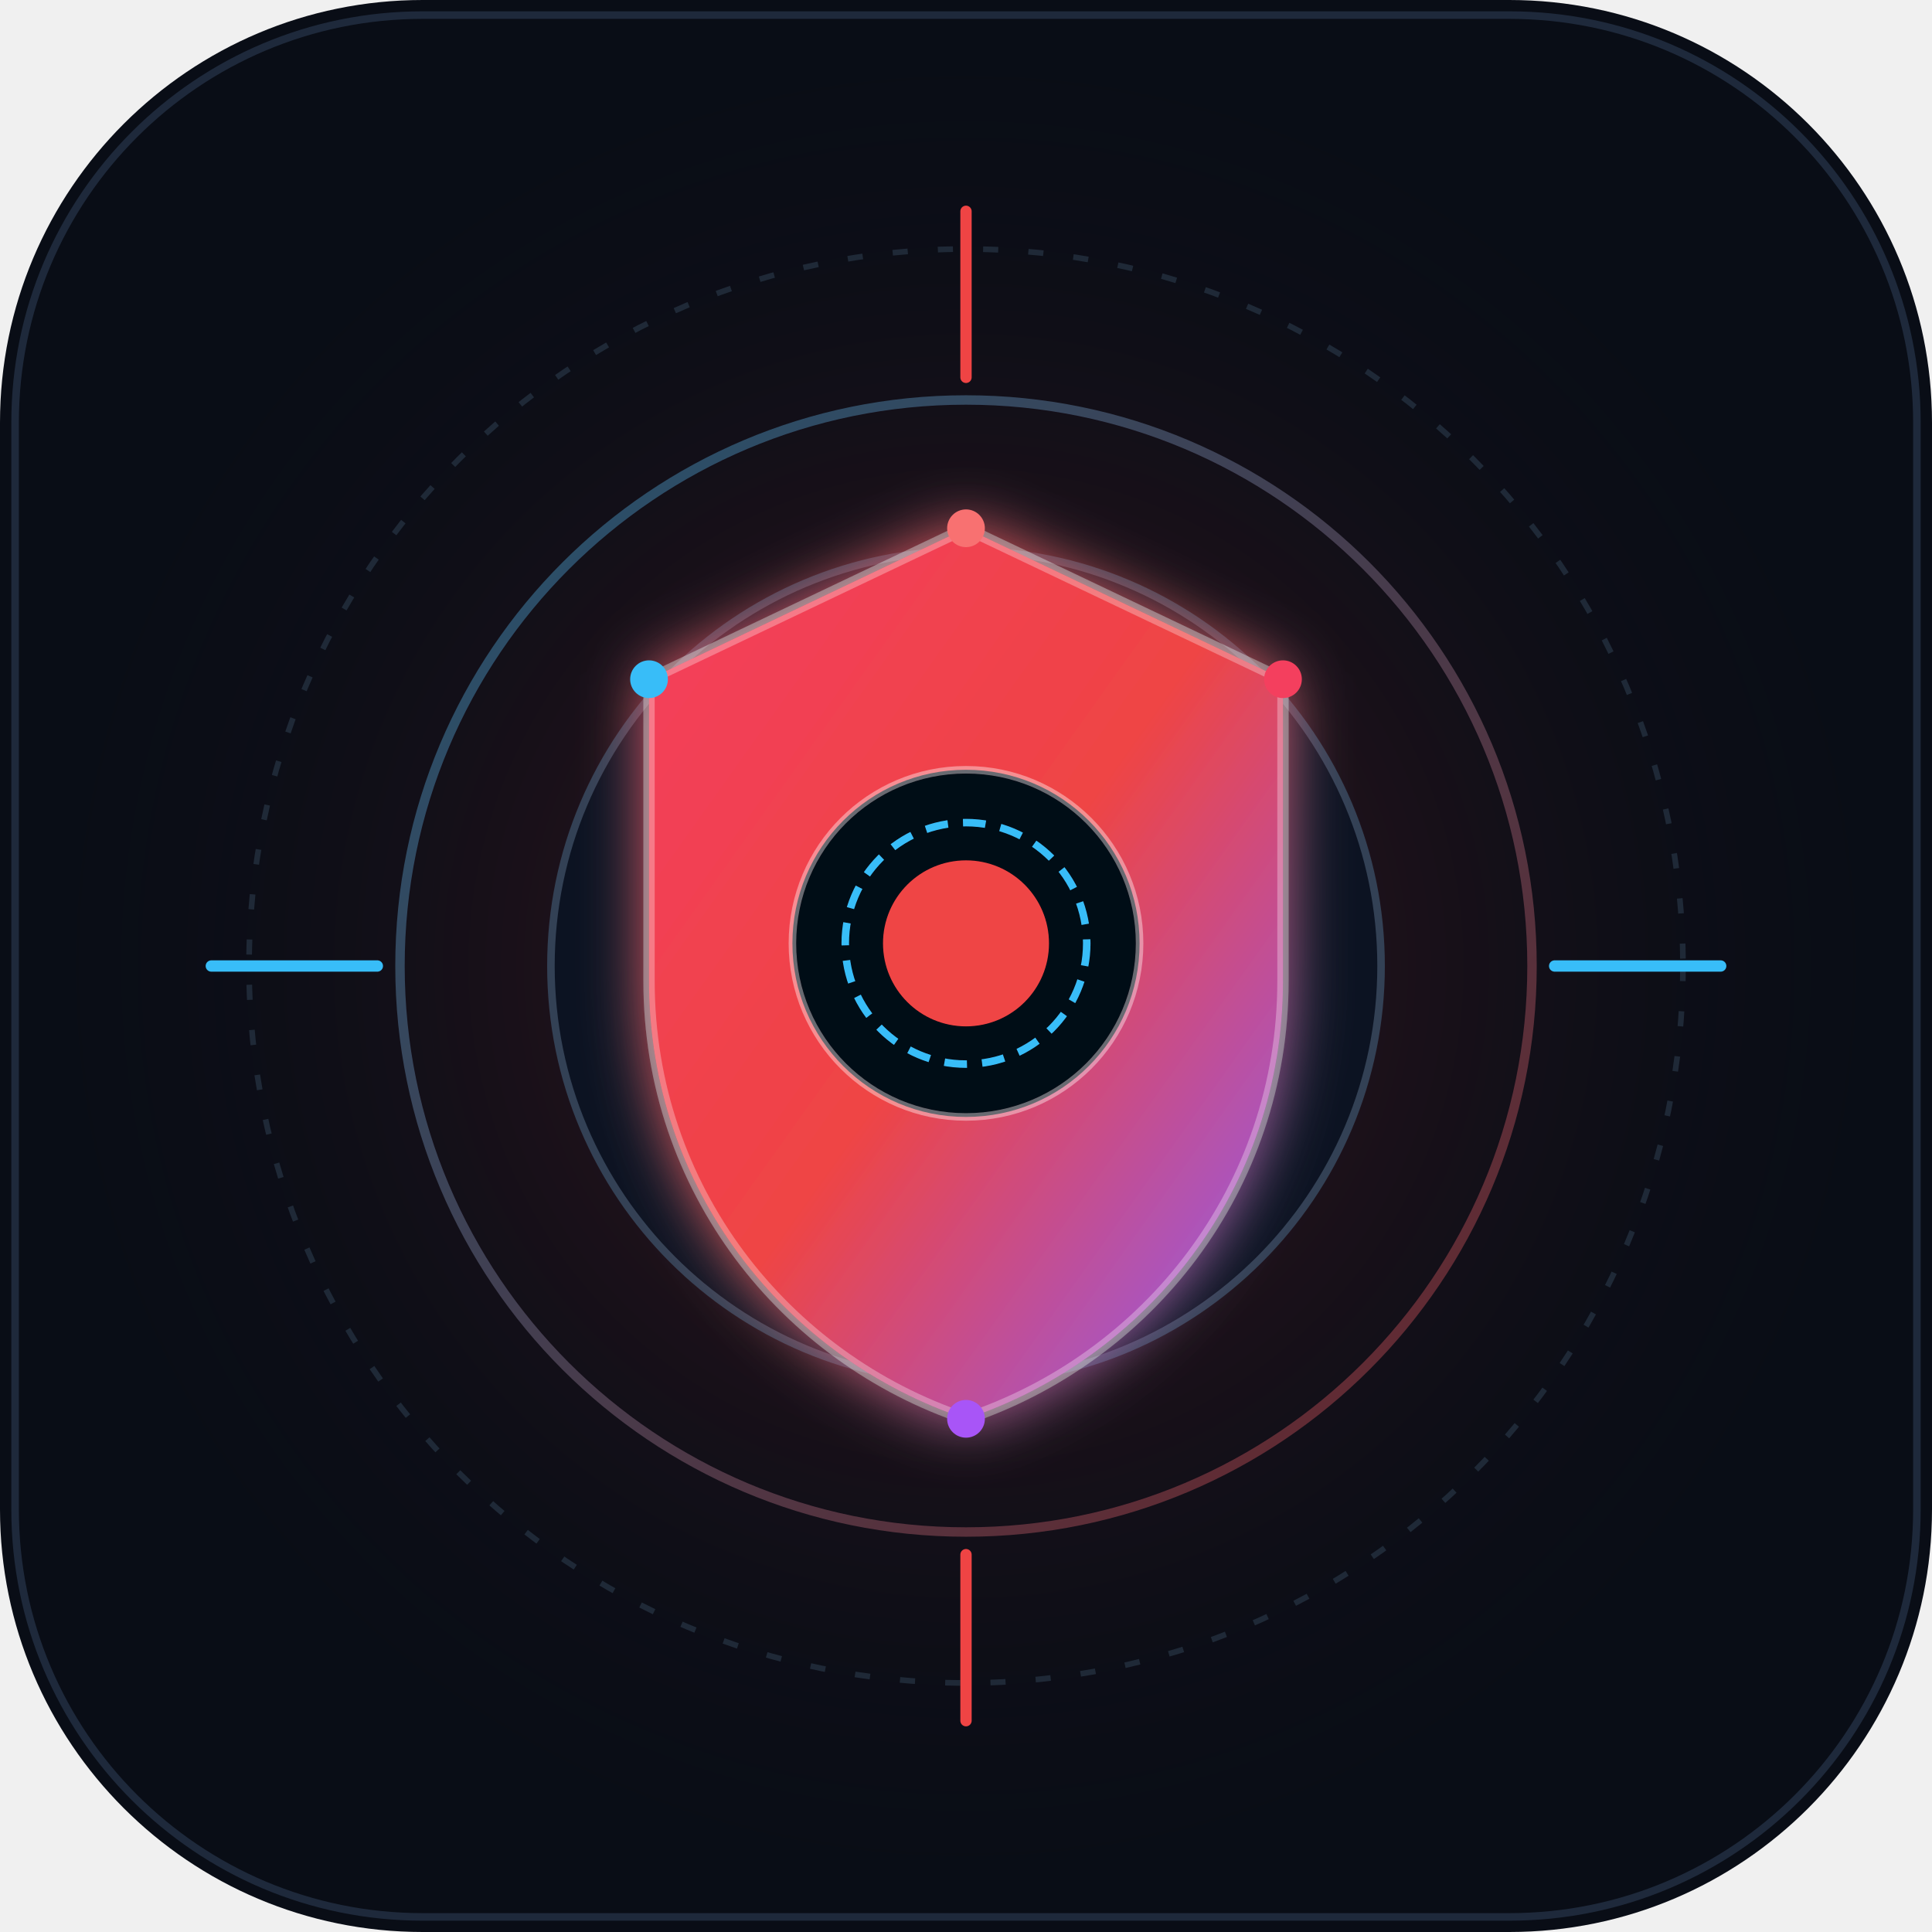
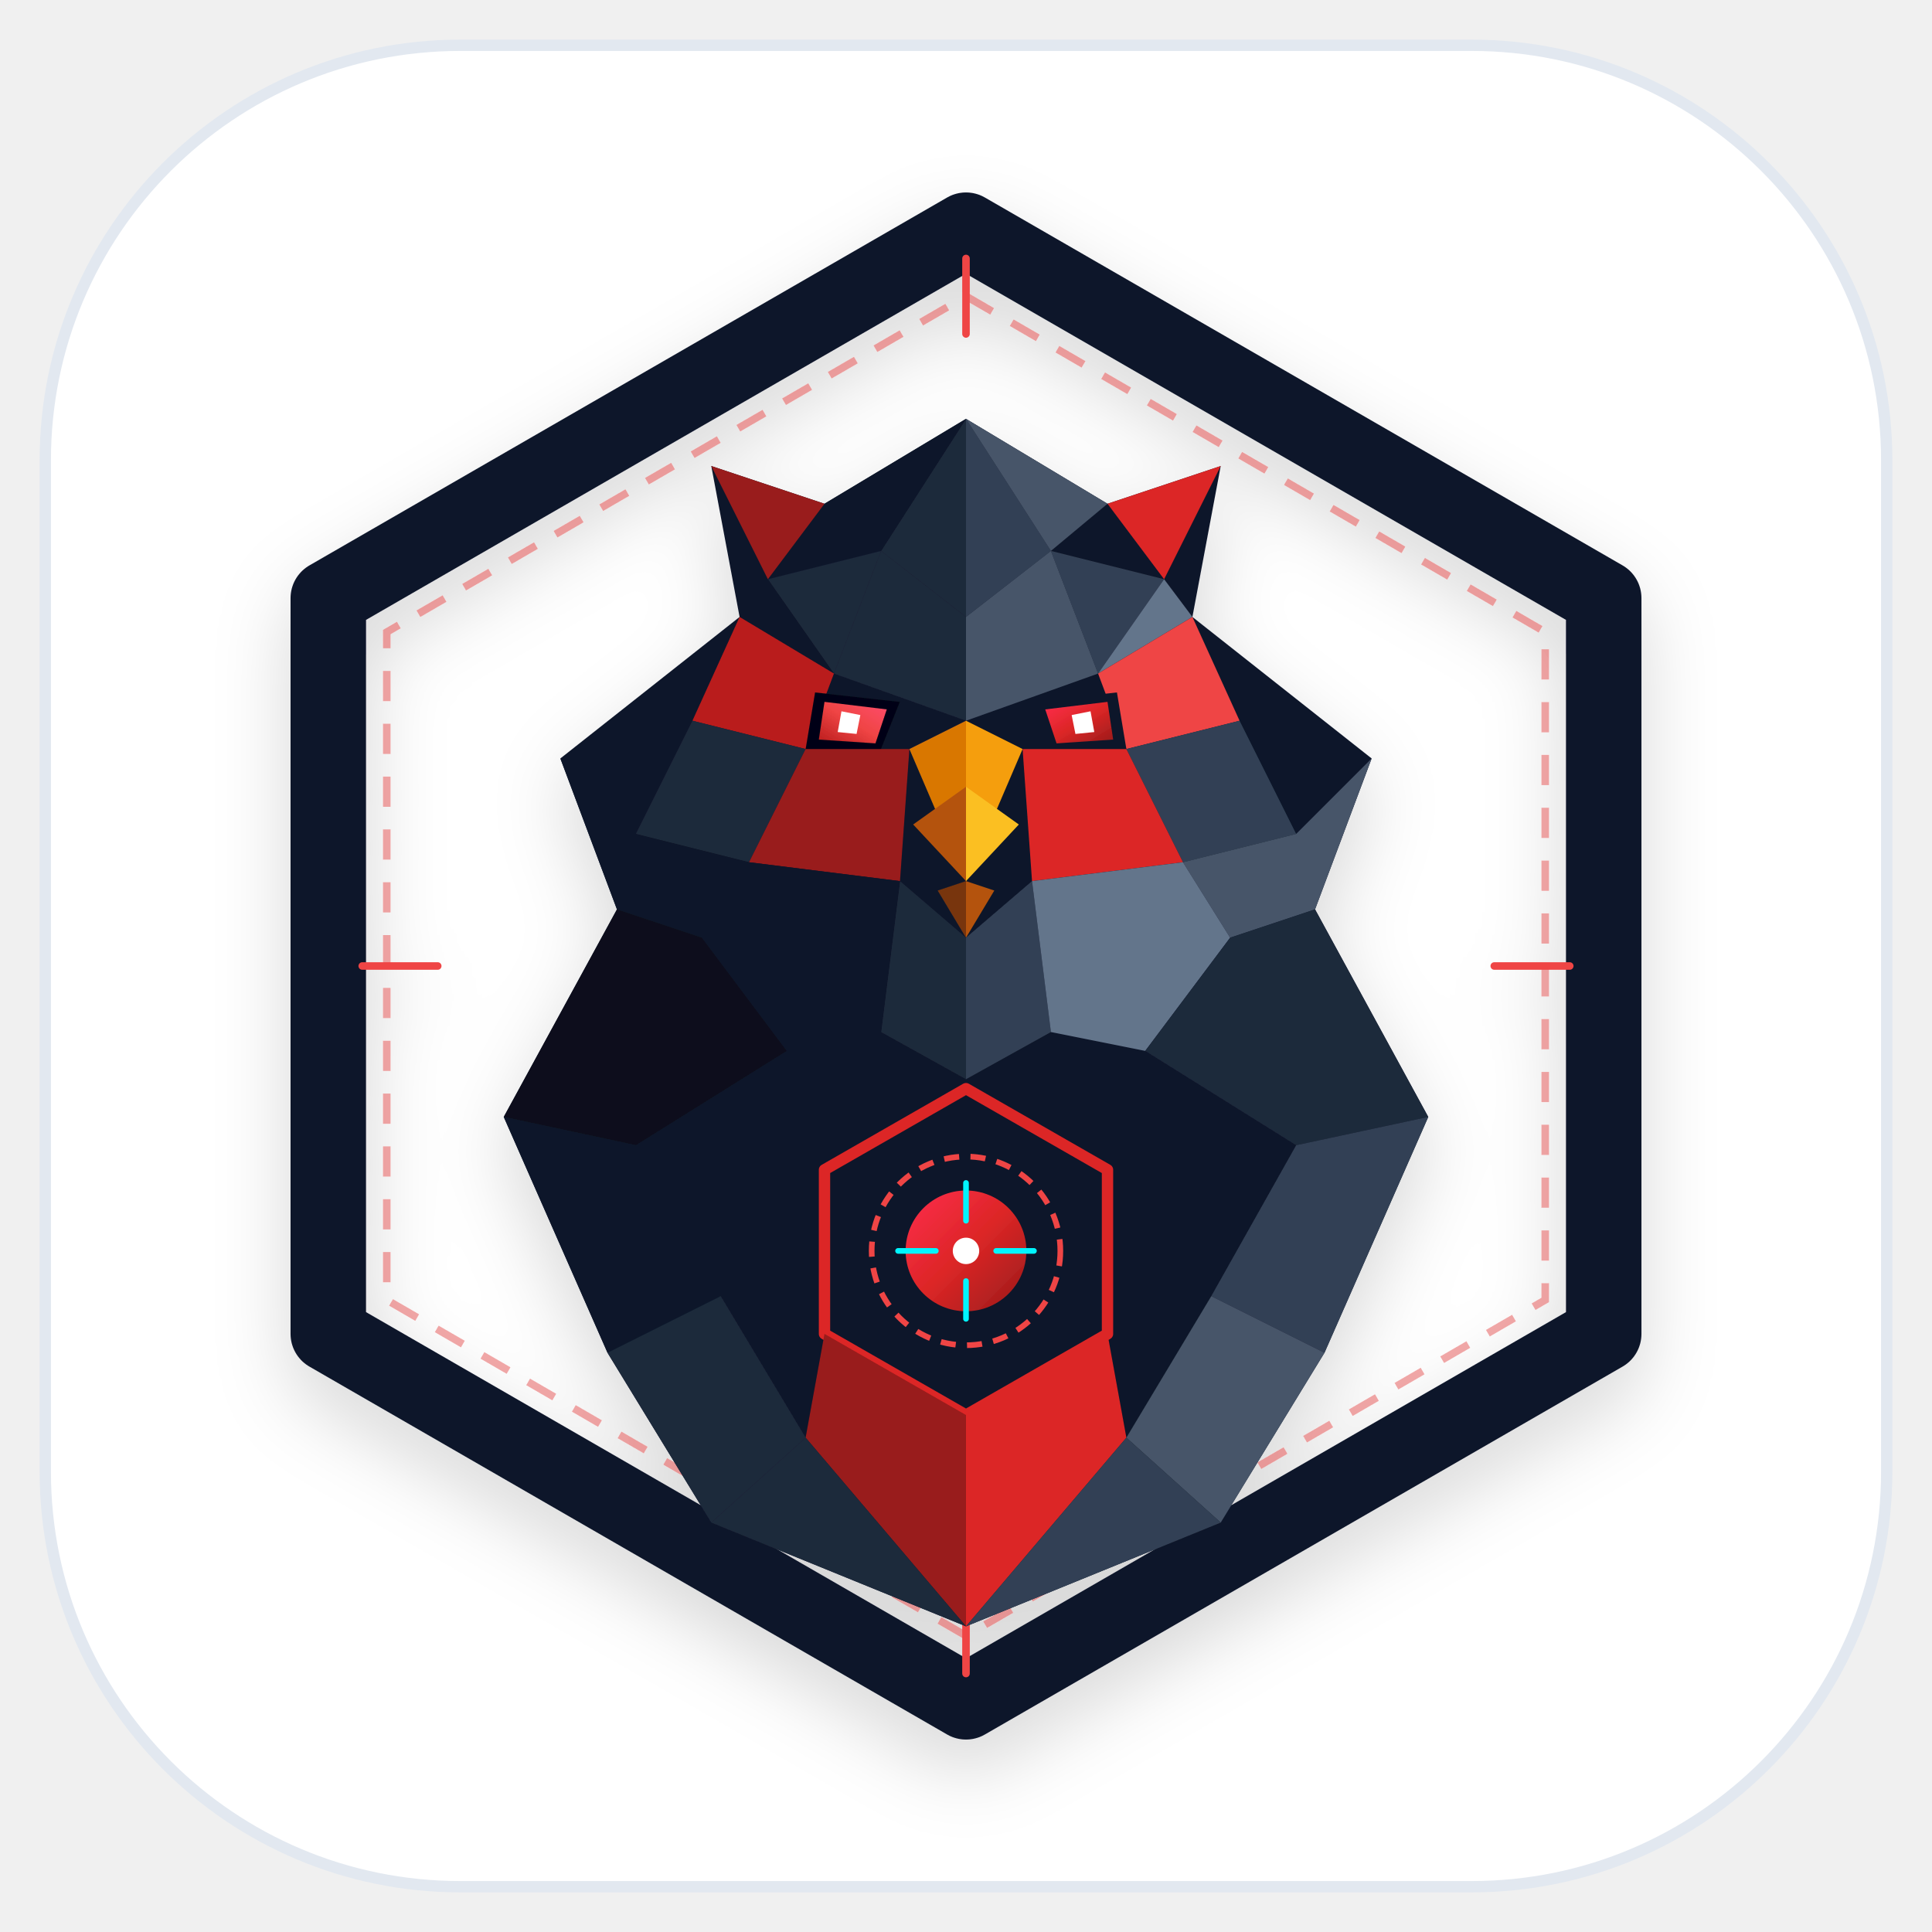
- <svg xmlns="http://www.w3.org/2000/svg" viewBox="0 0 512 512" width="512" height="512">
+ <svg xmlns="http://www.w3.org/2000/svg" viewBox="0 0 1024 1024" width="1024" height="1024">
  <defs>
-     <radialGradient id="bgGlow" cx="50%" cy="50%" r="50%">
-       <stop offset="0%" stop-color="#ef4444" stop-opacity="0.25" />
-       <stop offset="100%" stop-color="#030712" stop-opacity="0" />
-     </radialGradient>
-     <linearGradient id="shieldGrad" x1="0%" y1="0%" x2="100%" y2="100%">
-       <stop offset="0%" stop-color="#f43f5e" />
+     <clipPath id="squircle-clip">
+       <rect x="24" y="24" width="976" height="976" rx="220" />
+     </clipPath>
+     <linearGradient id="ruby-grad" x1="0%" y1="0%" x2="100%" y2="100%">
+       <stop offset="0%" stop-color="#ff2e4d" />
+       <stop offset="50%" stop-color="#dc2626" />
+       <stop offset="100%" stop-color="#991b1b" />
+     </linearGradient>
+     <linearGradient id="ruby-grad-rev" x1="100%" y1="0%" x2="0%" y2="100%">
+       <stop offset="0%" stop-color="#ff4d6d" />
      <stop offset="50%" stop-color="#ef4444" />
-       <stop offset="100%" stop-color="#8b5cf6" />
+       <stop offset="100%" stop-color="#b91c1c" />
    </linearGradient>
-     <linearGradient id="ringGrad" x1="0%" y1="0%" x2="100%" y2="100%">
-       <stop offset="0%" stop-color="#38bdf8" />
-       <stop offset="100%" stop-color="#ef4444" />
+     <linearGradient id="reticle-cyan" x1="0%" y1="0%" x2="100%" y2="100%">
+       <stop offset="0%" stop-color="#00f5ff" />
+       <stop offset="100%" stop-color="#0284c7" />
    </linearGradient>
-     <filter id="glow" x="-20%" y="-20%" width="140%" height="140%">
-       <feGaussianBlur stdDeviation="8" result="blur" />
-       <feComposite in="SourceGraphic" in2="blur" operator="over" />
+     <linearGradient id="gold-amber" x1="0%" y1="0%" x2="100%" y2="100%">
+       <stop offset="0%" stop-color="#f59e0b" />
+       <stop offset="100%" stop-color="#d97706" />
+     </linearGradient>
+     <filter id="subtle-shadow" x="-10%" y="-10%" width="120%" height="120%">
+       <feDropShadow dx="0" dy="16" stdDeviation="20" flood-color="#000000" flood-opacity="0.16" />
    </filter>
  </defs>
-   <rect width="512" height="512" rx="112" fill="#090d16" />
-   <rect width="512" height="512" rx="112" fill="url(#bgGlow)" />
-   <rect width="504" height="504" x="4" y="4" rx="108" fill="none" stroke="#1e293b" stroke-width="2" />
-   <circle cx="256" cy="256" r="190" fill="none" stroke="#1f2937" stroke-width="1.5" stroke-dasharray="4 8" />
-   <circle cx="256" cy="256" r="150" fill="none" stroke="url(#ringGrad)" stroke-width="2.5" opacity="0.4" />
-   <circle cx="256" cy="256" r="110" fill="#0c1322" stroke="#334155" stroke-width="2" />
-   <line x1="256" y1="56" x2="256" y2="100" stroke="#ef4444" stroke-width="3" stroke-linecap="round" />
-   <line x1="256" y1="412" x2="256" y2="456" stroke="#ef4444" stroke-width="3" stroke-linecap="round" />
-   <line x1="56" y1="256" x2="100" y2="256" stroke="#38bdf8" stroke-width="3" stroke-linecap="round" />
-   <line x1="412" y1="256" x2="456" y2="256" stroke="#38bdf8" stroke-width="3" stroke-linecap="round" />
-   <g filter="url(#glow)">
-     <path d="M256 140 L340 180 V260 C340 315 304 360 256 376 C208 360 172 315 172 260 V180 Z" fill="url(#shieldGrad)" stroke="#ffffff" stroke-width="3" stroke-opacity="0.3" />
-     <circle cx="256" cy="250" r="46" fill="#030712" stroke="#ffffff" stroke-width="2" stroke-opacity="0.4" />
-     <circle cx="256" cy="250" r="22" fill="#ef4444" />
-     <circle cx="256" cy="250" r="32" fill="none" stroke="#38bdf8" stroke-width="2" stroke-dasharray="6 4" />
+   <rect x="24" y="24" width="976" height="976" rx="220" fill="#ffffff" stroke="#e2e8f0" stroke-width="6" />
+   <g clip-path="url(#squircle-clip)">
+     <g transform="translate(512, 512)" filter="url(#subtle-shadow)">
+       <polygon points="         0,-390         338,-195         338,195         0,390         -338,195         -338,-195       " fill="none" stroke="#0f172a" stroke-width="40" stroke-linejoin="round" />
+       <polygon points="         0,-355         307,-177         307,177         0,355         -307,177         -307,-177       " fill="none" stroke="#dc2626" stroke-width="4" opacity="0.4" stroke-dasharray="16, 12" />
+       <line x1="0" y1="-375" x2="0" y2="-335" stroke="#ef4444" stroke-width="4" stroke-linecap="round" />
+       <line x1="0" y1="335" x2="0" y2="375" stroke="#ef4444" stroke-width="4" stroke-linecap="round" />
+       <line x1="-320" y1="0" x2="-280" y2="0" stroke="#ef4444" stroke-width="4" stroke-linecap="round" />
+       <line x1="280" y1="0" x2="320" y2="0" stroke="#ef4444" stroke-width="4" stroke-linecap="round" />
+       <path d="         M 0 -290         L 75 -245         L 135 -265         L 120 -185         L 215 -110         L 185 -30         L 245 80         L 190 205         L 135 295         L 0 350         L -135 295         L -190 205         L -245 80         L -185 -30         L -215 -110         L -120 -185         L -135 -265         L -75 -245         Z       " fill="#0f172a" />
+       <polygon points="0,-290 45,-220 0,-185" fill="#334155" />
+       <polygon points="0,-290 -45,-220 0,-185" fill="#1e293b" />
+       <polygon points="0,-290 75,-245 45,-220" fill="#475569" />
+       <polygon points="0,-290 -75,-245 -45,-220" fill="#0f172a" />
+       <polygon points="75,-245 135,-265 105,-205" fill="#dc2626" />
+       <polygon points="-75,-245 -135,-265 -105,-205" fill="#991b1b" />
+       <polygon points="45,-220 105,-205 70,-155" fill="#334155" />
+       <polygon points="-45,-220 -105,-205 -70,-155" fill="#1e293b" />
+       <polygon points="0,-185 45,-220 70,-155 0,-130" fill="#475569" />
+       <polygon points="0,-185 -45,-220 -70,-155 0,-130" fill="#1e293b" />
+       <polygon points="105,-205 120,-185 70,-155" fill="#64748b" />
+       <polygon points="-105,-205 -120,-185 -70,-155" fill="#0f172a" />
+       <polygon points="70,-155 120,-185 145,-130 85,-115" fill="#ef4444" />
+       <polygon points="-70,-155 -120,-185 -145,-130 -85,-115" fill="#b91c1c" />
+       <polygon points="35,-140 80,-145 85,-115 45,-115" fill="#0f172a" />
+       <polygon points="42,-136 75,-140 78,-120 48,-118" fill="url(#ruby-grad)" />
+       <polygon points="56,-133 66,-135 68,-124 58,-123" fill="#ffffff" />
+       <polygon points="-35,-140 -80,-145 -85,-115 -45,-115" fill="#020617" />
+       <polygon points="-42,-136 -75,-140 -78,-120 -48,-118" fill="url(#ruby-grad-rev)" />
+       <polygon points="-56,-133 -66,-135 -68,-124 -58,-123" fill="#ffffff" />
+       <polygon points="0,-130 30,-115 0,-45" fill="#f59e0b" />
+       <polygon points="0,-130 -30,-115 0,-45" fill="#d97706" />
+       <polygon points="0,-45 28,-75 0,-95" fill="#fbbf24" />
+       <polygon points="0,-45 -28,-75 0,-95" fill="#b45309" />
+       <polygon points="0,-45 15,-40 0,-15" fill="#b45309" />
+       <polygon points="0,-45 -15,-40 0,-15" fill="#78350f" />
+       <polygon points="85,-115 145,-130 175,-70 115,-55" fill="#334155" />
+       <polygon points="-85,-115 -145,-130 -175,-70 -115,-55" fill="#1e293b" />
+       <polygon points="115,-55 175,-70 215,-110 185,-30 140,-15" fill="#475569" />
+       <polygon points="-115,-55 -175,-70 -215,-110 -185,-30 -140,-15" fill="#0f172a" />
+       <polygon points="30,-115 85,-115 115,-55 35,-45" fill="#dc2626" />
+       <polygon points="-30,-115 -85,-115 -115,-55 -35,-45" fill="#991b1b" />
+       <polygon points="0,-15 35,-45 45,35 0,60" fill="#334155" />
+       <polygon points="0,-15 -35,-45 -45,35 0,60" fill="#1e293b" />
+       <polygon points="35,-45 115,-55 140,-15 95,45 45,35" fill="#64748b" />
+       <polygon points="-35,-45 -115,-55 -140,-15 -95,45 -45,35" fill="#0f172a" />
+       <polygon points="140,-15 185,-30 245,80 175,95 95,45" fill="#1e293b" />
+       <polygon points="-140,-15 -185,-30 -245,80 -175,95 -95,45" fill="#0a0f1d" />
+       <polygon points="175,95 245,80 190,205 130,175" fill="#334155" />
+       <polygon points="-175,95 -245,80 -190,205 -130,175" fill="#0f172a" />
+       <polygon points="130,175 190,205 135,295 85,250" fill="#475569" />
+       <polygon points="-130,175 -190,205 -135,295 -85,250" fill="#1e293b" />
+       <polygon points="         0,65         75,108         75,195         0,238         -75,195         -75,108       " fill="#0f172a" stroke="#dc2626" stroke-width="6" stroke-linejoin="round" />
+       <circle cx="0" cy="151" r="50" fill="none" stroke="#ef4444" stroke-width="3" stroke-dasharray="8, 6" />
+       <circle cx="0" cy="151" r="32" fill="url(#ruby-grad)" />
+       <line x1="0" y1="115" x2="0" y2="135" stroke="#00f5ff" stroke-width="3" stroke-linecap="round" />
+       <line x1="0" y1="167" x2="0" y2="187" stroke="#00f5ff" stroke-width="3" stroke-linecap="round" />
+       <line x1="-36" y1="151" x2="-16" y2="151" stroke="#00f5ff" stroke-width="3" stroke-linecap="round" />
+       <line x1="16" y1="151" x2="36" y2="151" stroke="#00f5ff" stroke-width="3" stroke-linecap="round" />
+       <circle cx="0" cy="151" r="7" fill="#ffffff" />
+       <polygon points="0,238 75,195 85,250 0,350" fill="#dc2626" />
+       <polygon points="0,238 -75,195 -85,250 0,350" fill="#991b1b" />
+       <polygon points="85,250 135,295 0,350" fill="#334155" />
+       <polygon points="-85,250 -135,295 0,350" fill="#1e293b" />
+     </g>
  </g>
-   <circle cx="256" cy="140" r="5" fill="#f87171" />
-   <circle cx="340" cy="180" r="5" fill="#f43f5e" />
-   <circle cx="172" cy="180" r="5" fill="#38bdf8" />
-   <circle cx="256" cy="376" r="5" fill="#a855f7" />
</svg>
